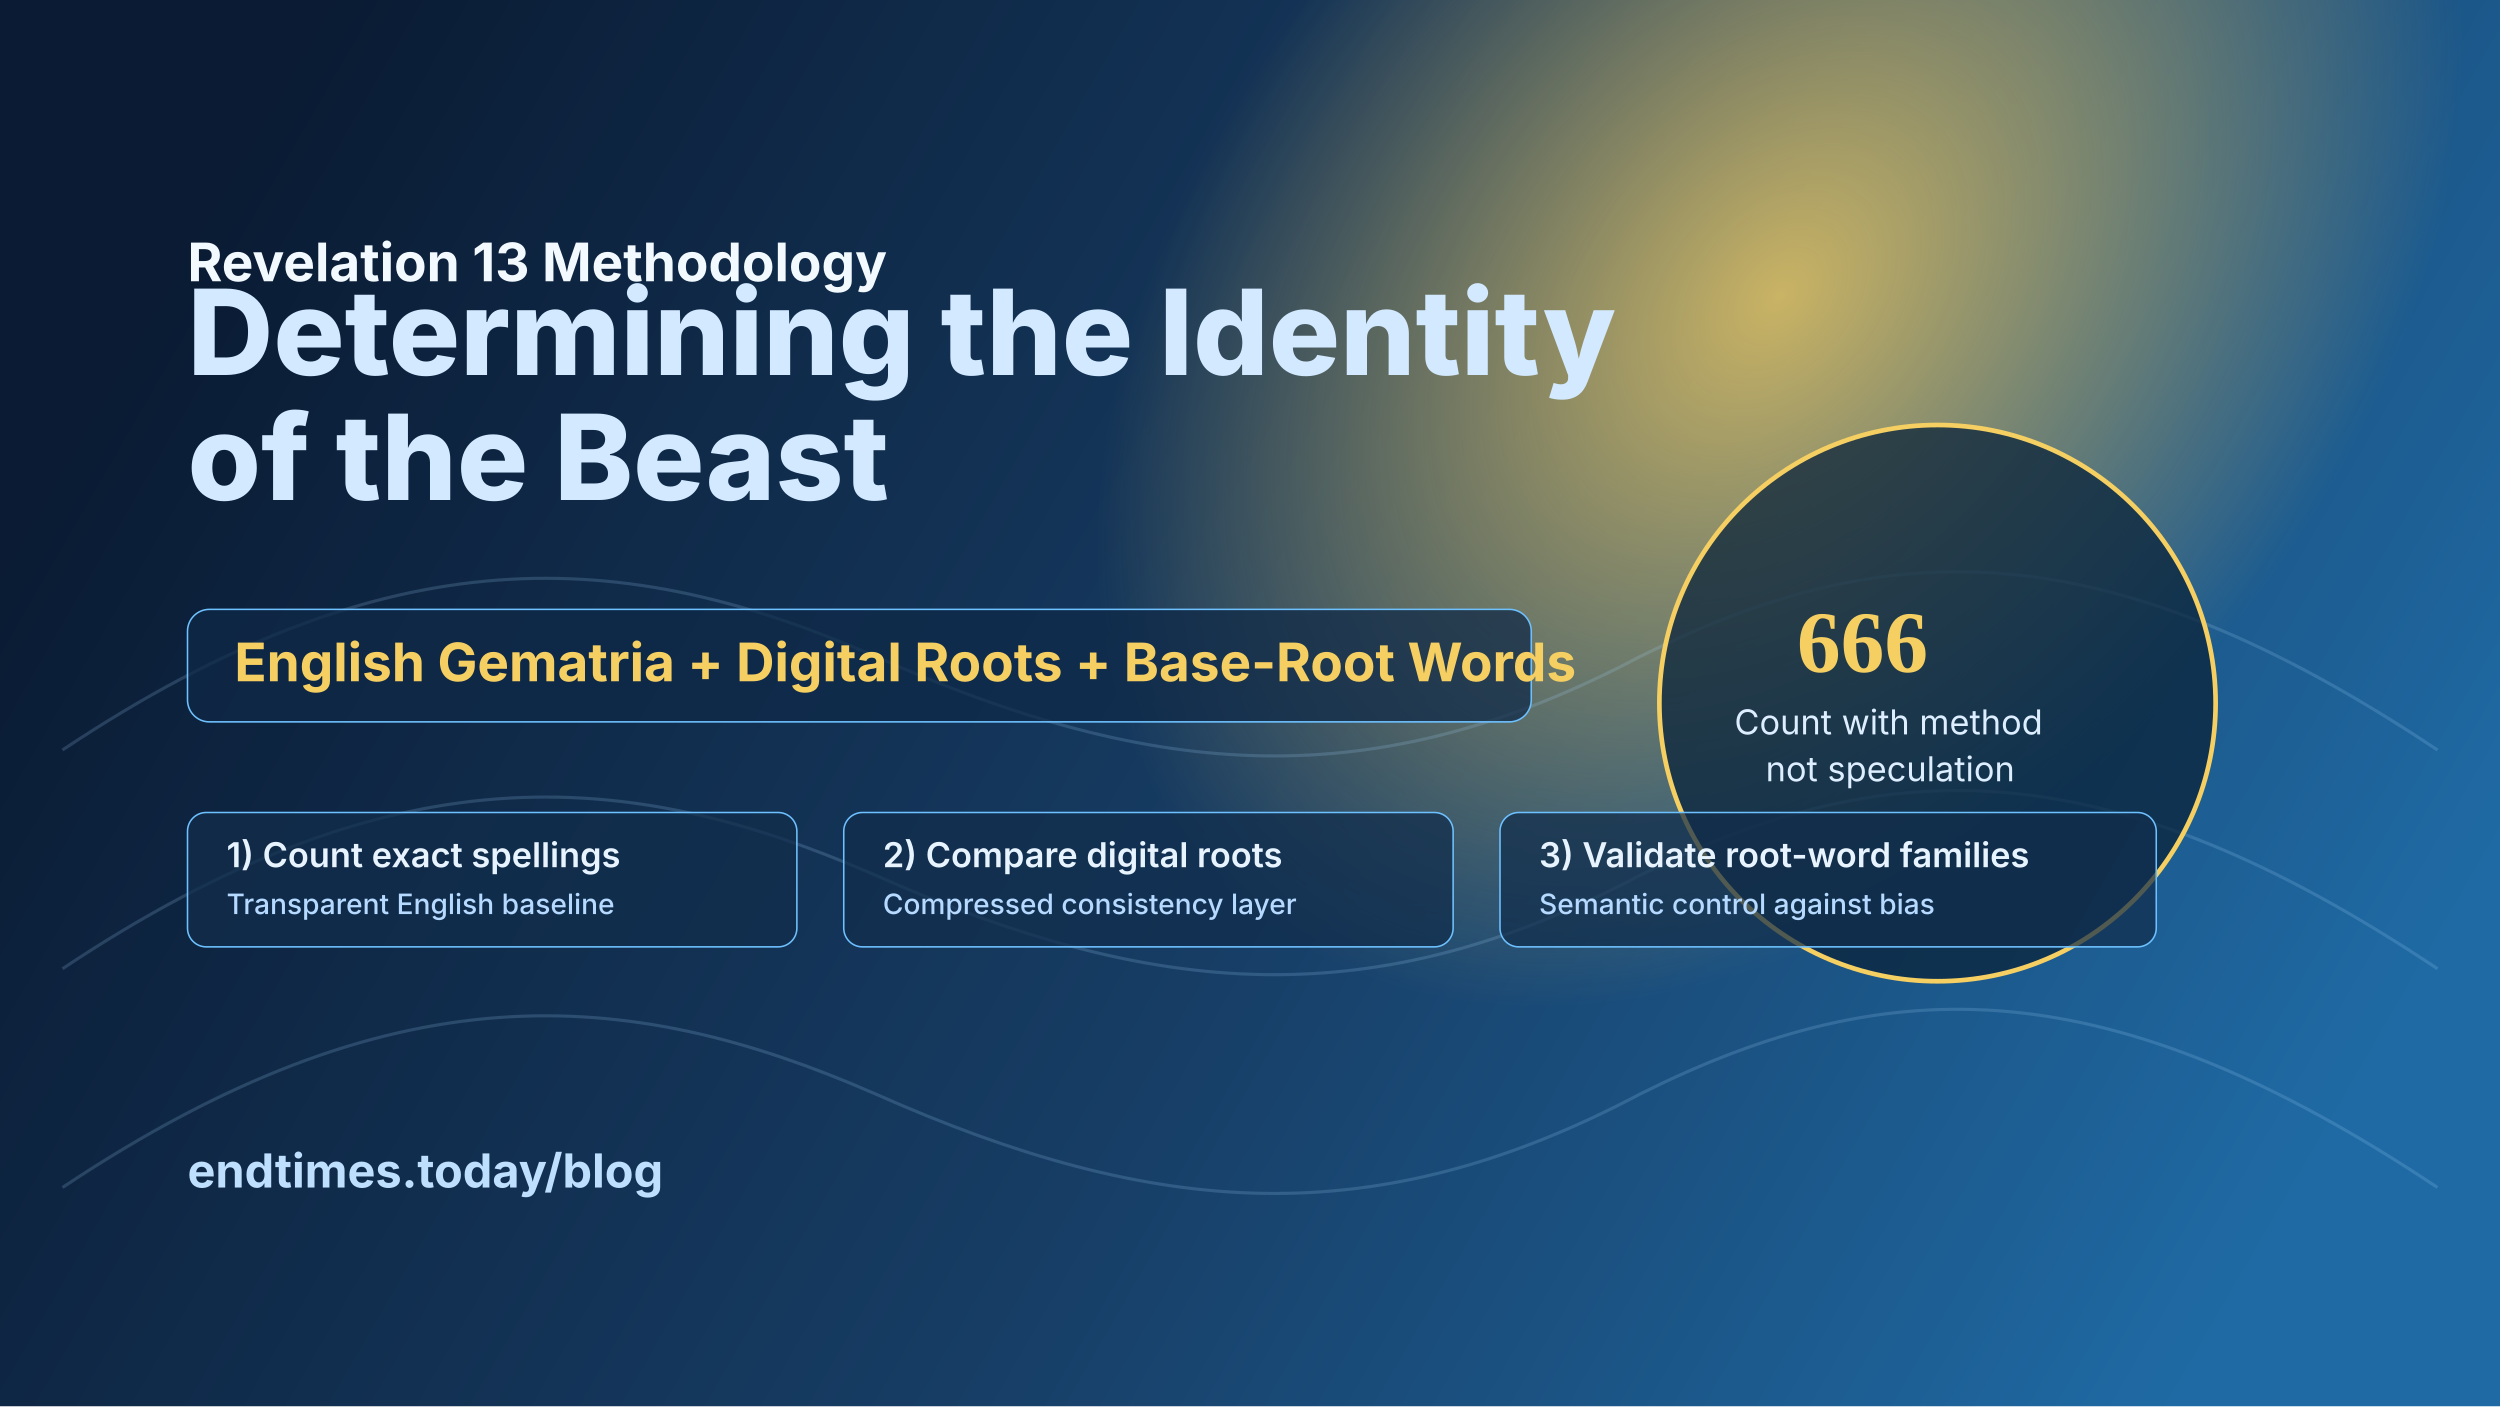
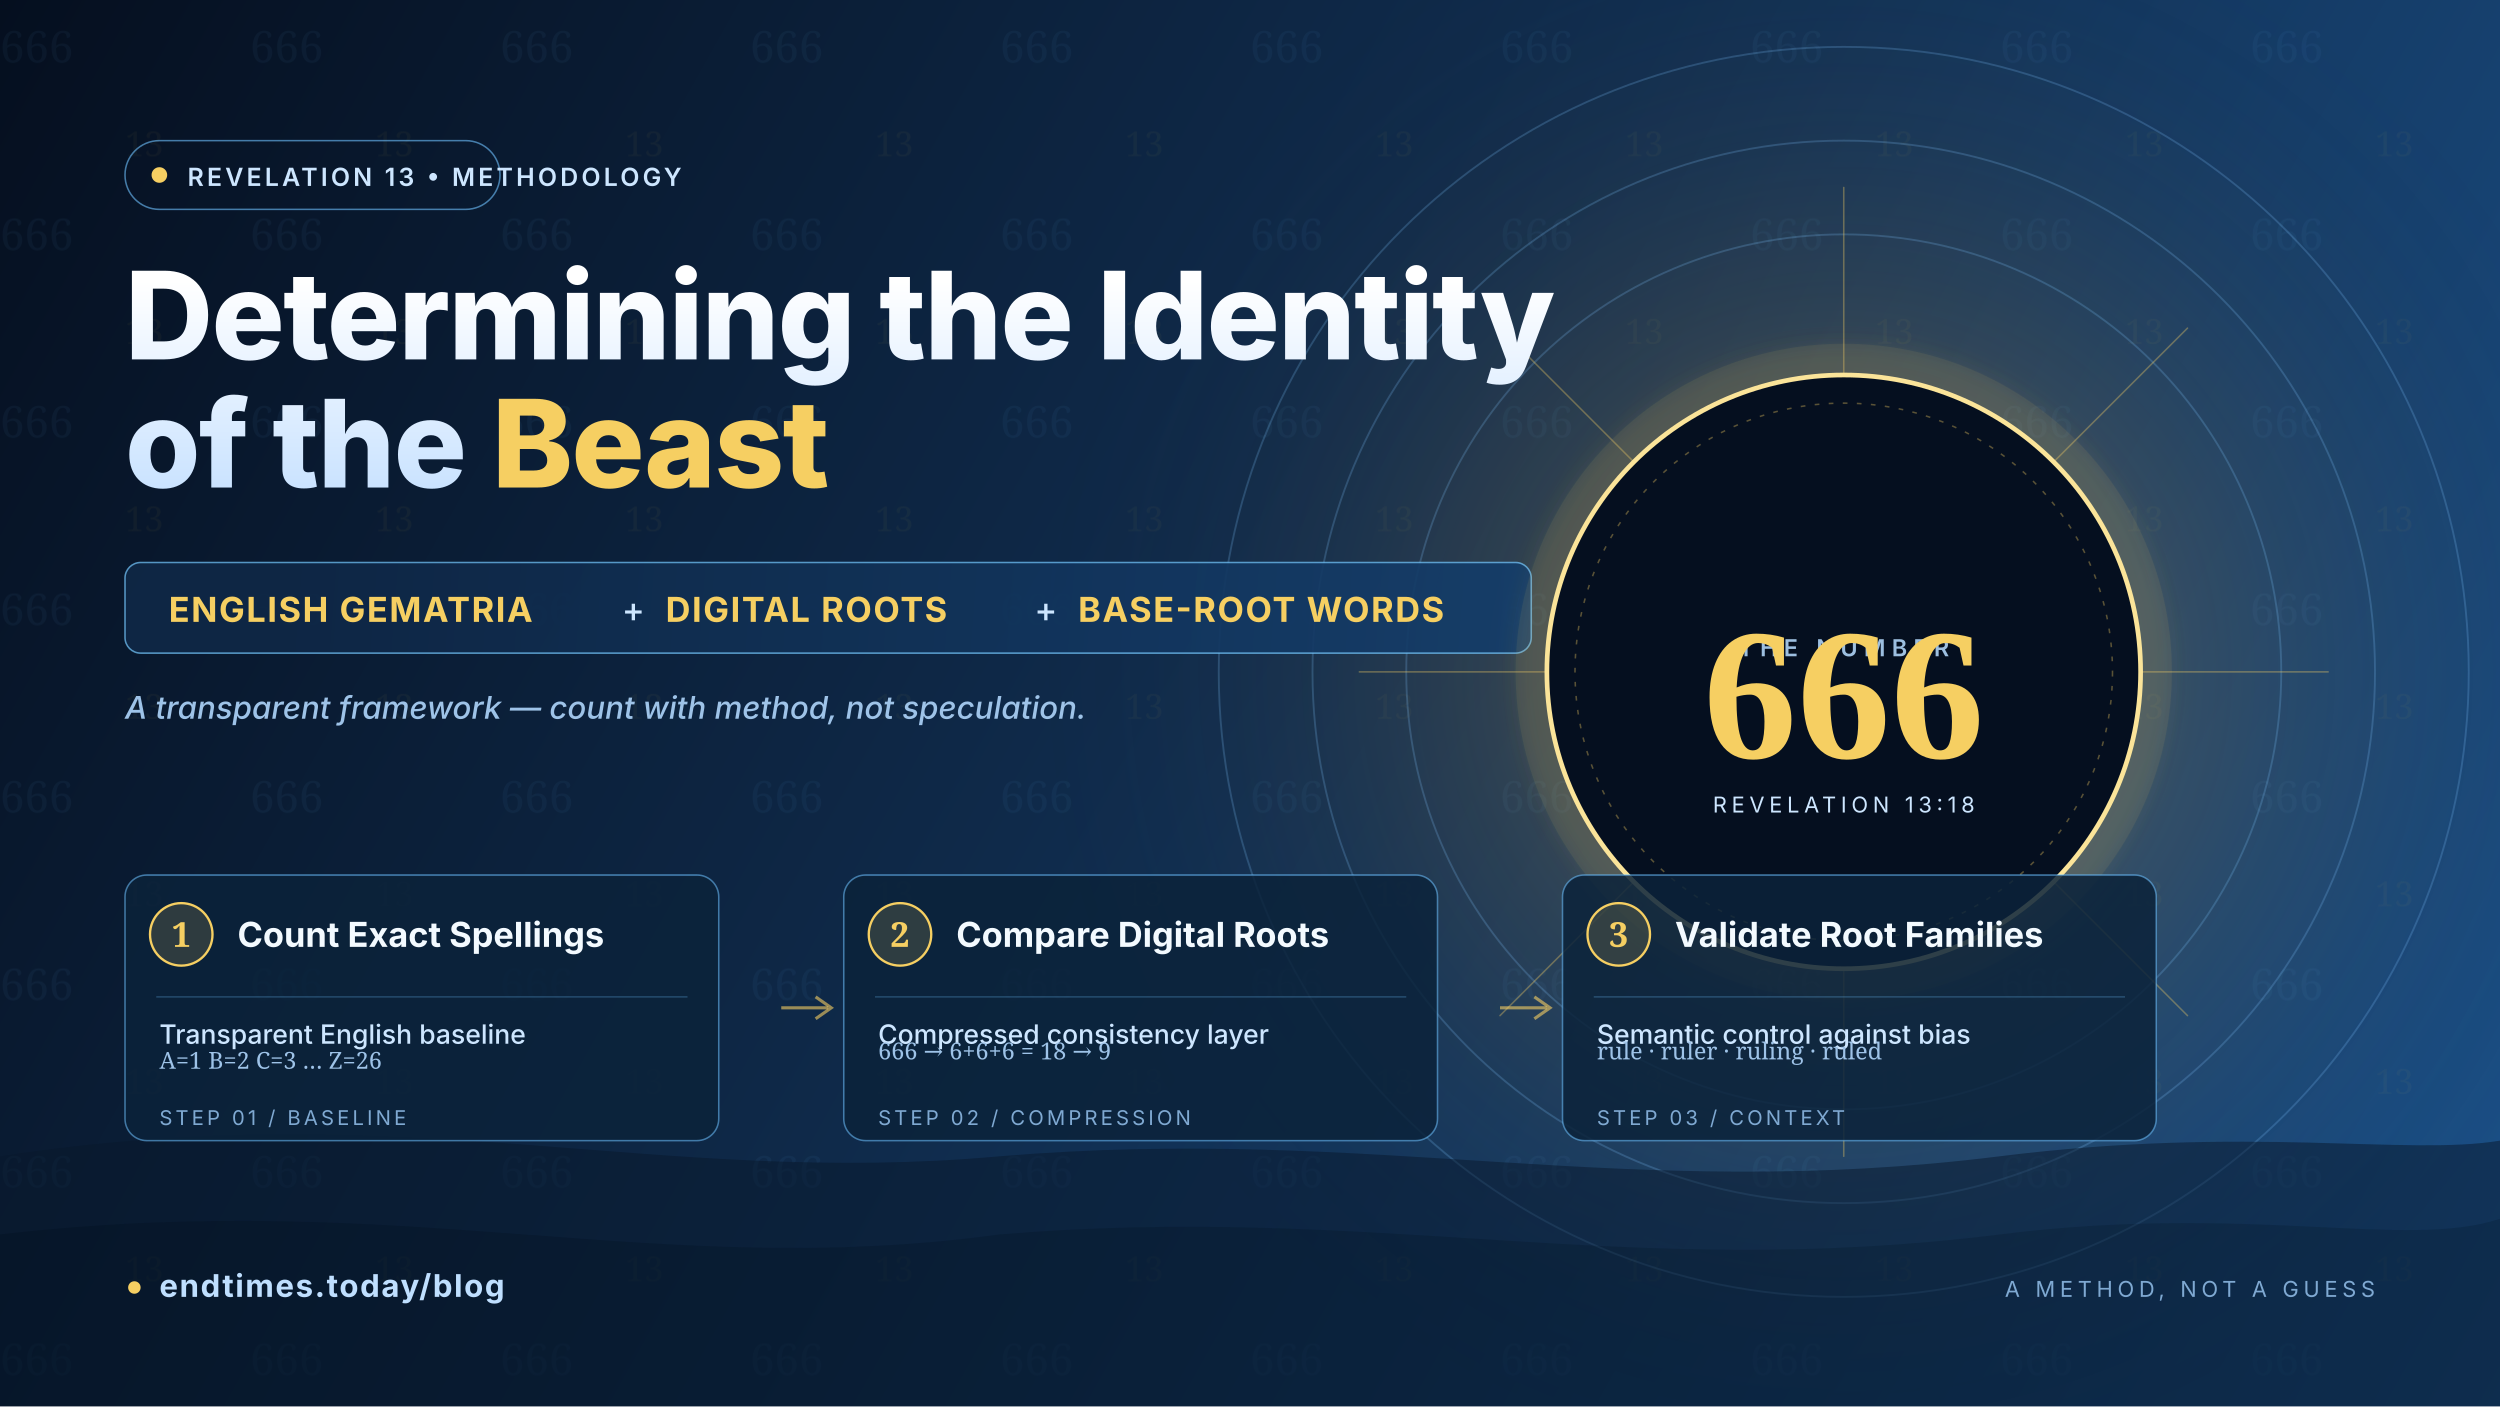
<svg xmlns="http://www.w3.org/2000/svg" width="1600" height="900" viewBox="0 0 1600 900" fill="none" role="img" aria-labelledby="title desc">
  <defs>
-     <linearGradient id="bg" x1="160" y1="80" x2="1440" y2="820" gradientUnits="userSpaceOnUse">
-       <stop stop-color="#0A1B33" />
-       <stop offset="0.55" stop-color="#173E66" />
-       <stop offset="1" stop-color="#1F6AA4" />
+     <linearGradient id="bg" x1="0" y1="0" x2="1600" y2="900" gradientUnits="userSpaceOnUse">
+       <stop stop-color="#050F1F" />
+       <stop offset="0.45" stop-color="#0F2A4A" />
+       <stop offset="1" stop-color="#1B5189" />
    </linearGradient>
-     <radialGradient id="glow" cx="0" cy="0" r="1" gradientUnits="userSpaceOnUse" gradientTransform="translate(1140 190) rotate(132) scale(520 360)">
-       <stop stop-color="#F6CF62" stop-opacity="0.8" />
-       <stop offset="1" stop-color="#F6CF62" stop-opacity="0" />
+     <radialGradient id="halo" cx="0" cy="0" r="1" gradientUnits="userSpaceOnUse" gradientTransform="translate(1180 430) rotate(0) scale(520)">
+       <stop stop-color="#F6CF62" stop-opacity="0.55" />
+       <stop offset="0.35" stop-color="#E0992A" stop-opacity="0.18" />
+       <stop offset="1" stop-color="#0A1B33" stop-opacity="0" />
    </radialGradient>
+     <radialGradient id="medallionFill" cx="0" cy="0" r="1" gradientUnits="userSpaceOnUse" gradientTransform="translate(1180 430) scale(180)">
+       <stop stop-color="#1A3A60" />
+       <stop offset="0.7" stop-color="#0A1F38" />
+       <stop offset="1" stop-color="#050F1F" />
+     </radialGradient>
+     <linearGradient id="goldRim" x1="1000" y1="250" x2="1360" y2="610" gradientUnits="userSpaceOnUse">
+       <stop stop-color="#FBE499" />
+       <stop offset="0.5" stop-color="#F6CF62" />
+       <stop offset="1" stop-color="#B8841C" />
+     </linearGradient>
+     <linearGradient id="titleGrad" x1="80" y1="180" x2="80" y2="340" gradientUnits="userSpaceOnUse">
+       <stop stop-color="#FFFFFF" />
+       <stop offset="1" stop-color="#BFDDFF" />
+     </linearGradient>
+     <linearGradient id="cardGrad" x1="0" y1="0" x2="0" y2="1" gradientUnits="userSpaceOnUse">
+       <stop stop-color="#15355A" stop-opacity="0.85" />
+       <stop offset="1" stop-color="#0B223A" stop-opacity="0.85" />
+     </linearGradient>
+     <linearGradient id="ribbonGrad" x1="80" y1="400" x2="980" y2="470" gradientUnits="userSpaceOnUse">
+       <stop stop-color="#0E2746" stop-opacity="0.92" />
+       <stop offset="1" stop-color="#15406F" stop-opacity="0.92" />
+     </linearGradient>
+     <filter id="softGlow" x="-50%" y="-50%" width="200%" height="200%">
+       <feGaussianBlur stdDeviation="6" result="blur" />
+       <feMerge>
+         <feMergeNode in="blur" />
+         <feMergeNode in="SourceGraphic" />
+       </feMerge>
+     </filter>
+     <pattern id="numGrid" width="160" height="120" patternUnits="userSpaceOnUse">
+       <text x="0" y="40" fill="#6EC1FF" fill-opacity="0.05" font-family="Georgia, serif" font-size="28">666</text>
+       <text x="80" y="100" fill="#F6CF62" fill-opacity="0.04" font-family="Georgia, serif" font-size="22">13</text>
+     </pattern>
  </defs>
  <rect width="1600" height="900" fill="url(#bg)" />
-   <rect width="1600" height="900" fill="url(#glow)" />
-   <g opacity="0.18" stroke="#A7D7FF">
-     <path d="M40 760C250 620 400 630 560 700C740 780 880 790 1050 700C1210 620 1350 620 1560 760" stroke-width="2" />
-     <path d="M40 620C250 480 400 490 560 560C740 640 880 650 1050 560C1210 480 1350 480 1560 620" stroke-width="2" />
-     <path d="M40 480C250 340 400 350 560 420C740 500 880 510 1050 420C1210 340 1350 340 1560 480" stroke-width="2" />
+   <rect width="1600" height="900" fill="url(#numGrid)" />
+   <rect width="1600" height="900" fill="url(#halo)" />
+   <g opacity="0.22" stroke="#7FC4FF" fill="none" stroke-width="1.2">
+     <circle cx="1180" cy="430" r="280" />
+     <circle cx="1180" cy="430" r="340" />
+     <circle cx="1180" cy="430" r="400" />
  </g>
-   <text x="120" y="180" fill="#F3FAFF" font-family="Inter, Arial, sans-serif" font-size="34" font-weight="700">Revelation 13 Methodology</text>
-   <text x="120" y="240" fill="#D2E9FF" font-family="Inter, Arial, sans-serif" font-size="76" font-weight="800">Determining the Identity</text>
-   <text x="120" y="320" fill="#D2E9FF" font-family="Inter, Arial, sans-serif" font-size="76" font-weight="800">of the Beast</text>
-   <rect x="120" y="390" width="860" height="72" rx="14" fill="#0F2947" fill-opacity="0.72" stroke="#6EC1FF" />
-   <text x="150" y="436" fill="#F6CF62" font-family="Inter, Arial, sans-serif" font-size="34" font-weight="700">English Gematria + Digital Roots + Base-Root Words</text>
-   <g>
-     <circle cx="1240" cy="450" r="178" fill="#0A233B" fill-opacity="0.74" stroke="#F6CF62" stroke-width="3" />
-     <text x="1150" y="430" fill="#F6CF62" font-family="Georgia, Times New Roman, serif" font-size="56" font-weight="700">666</text>
-     <text x="1110" y="470" fill="#DCEEFF" font-family="Inter, Arial, sans-serif" font-size="22">Count with method</text>
-     <text x="1130" y="500" fill="#DCEEFF" font-family="Inter, Arial, sans-serif" font-size="22">not speculation</text>
+   <g opacity="0.35" stroke="#F6CF62" stroke-width="1" stroke-linecap="round">
+     <line x1="1180" y1="430" x2="1180" y2="120" />
+     <line x1="1180" y1="430" x2="1490" y2="430" />
+     <line x1="1180" y1="430" x2="1180" y2="740" />
+     <line x1="1180" y1="430" x2="870" y2="430" />
+     <line x1="1180" y1="430" x2="1400" y2="210" />
+     <line x1="1180" y1="430" x2="1400" y2="650" />
+     <line x1="1180" y1="430" x2="960" y2="650" />
+     <line x1="1180" y1="430" x2="960" y2="210" />
  </g>
-   <g font-family="Inter, Arial, sans-serif" font-size="22" fill="#E7F4FF" font-weight="600">
-     <rect x="120" y="520" width="390" height="86" rx="12" fill="#112D4C" fill-opacity="0.72" stroke="#6EC1FF" />
-     <text x="145" y="555">1) Count exact spellings</text>
-     <text x="145" y="585" fill="#B5D9FF" font-size="18" font-weight="500">Transparent English baseline</text>
-     <rect x="540" y="520" width="390" height="86" rx="12" fill="#112D4C" fill-opacity="0.72" stroke="#6EC1FF" />
-     <text x="565" y="555">2) Compare digital roots</text>
-     <text x="565" y="585" fill="#B5D9FF" font-size="18" font-weight="500">Compressed consistency layer</text>
-     <rect x="960" y="520" width="420" height="86" rx="12" fill="#112D4C" fill-opacity="0.72" stroke="#6EC1FF" />
-     <text x="985" y="555">3) Validate root-word families</text>
-     <text x="985" y="585" fill="#B5D9FF" font-size="18" font-weight="500">Semantic control against bias</text>
+   <g opacity="0.6">
+     <path d="M0 740 C 260 700 420 760 640 740 C 880 720 1040 770 1280 740 C 1440 720 1540 740 1600 730 L 1600 900 L 0 900 Z" fill="#08182C" fill-opacity="0.85" />
+     <path d="M0 790 C 260 760 420 820 640 790 C 880 770 1040 820 1280 790 C 1440 770 1540 800 1600 780 L 1600 900 L 0 900 Z" fill="#04101F" fill-opacity="0.7" />
  </g>
-   <text x="120" y="760" fill="#BFDFFF" font-family="Inter, Arial, sans-serif" font-size="30" font-weight="700">endtimes.today/blog</text>
+   <g transform="translate(80,90)">
+     <rect width="240" height="44" rx="22" fill="none" stroke="#6EC1FF" stroke-opacity="0.6" />
+     <circle cx="22" cy="22" r="5" fill="#F6CF62" />
+     <text x="40" y="29" fill="#CDE6FF" font-family="Inter, Arial, sans-serif" font-size="16" font-weight="600" letter-spacing="2">REVELATION 13  •  METHODOLOGY</text>
+   </g>
+   <text x="80" y="230" fill="url(#titleGrad)" font-family="Inter, Arial, sans-serif" font-size="78" font-weight="800" letter-spacing="-1">Determining the Identity</text>
+   <text x="80" y="312" fill="url(#titleGrad)" font-family="Inter, Arial, sans-serif" font-size="78" font-weight="800" letter-spacing="-1">of the <tspan fill="#F6CF62">Beast</tspan>
+   </text>
+   <g transform="translate(80,360)">
+     <rect width="900" height="58" rx="10" fill="url(#ribbonGrad)" stroke="#76C9FF" stroke-opacity="0.7" />
+     <text x="28" y="38" fill="#F6CF62" font-family="Inter, Arial, sans-serif" font-size="22" font-weight="700" letter-spacing="1">ENGLISH GEMATRIA</text>
+     <text x="318" y="38" fill="#CDE6FF" font-family="Inter, Arial, sans-serif" font-size="22" font-weight="500">+</text>
+     <text x="346" y="38" fill="#F6CF62" font-family="Inter, Arial, sans-serif" font-size="22" font-weight="700" letter-spacing="1">DIGITAL ROOTS</text>
+     <text x="582" y="38" fill="#CDE6FF" font-family="Inter, Arial, sans-serif" font-size="22" font-weight="500">+</text>
+     <text x="610" y="38" fill="#F6CF62" font-family="Inter, Arial, sans-serif" font-size="22" font-weight="700" letter-spacing="1">BASE-ROOT WORDS</text>
+   </g>
+   <text x="80" y="460" fill="#9EC3E8" font-family="Inter, Arial, sans-serif" font-size="20" font-weight="500" font-style="italic">A transparent framework — count with method, not speculation.</text>
+   <g transform="translate(1180,430)">
+     <g filter="url(#softGlow)">
+       <circle r="210" fill="#F6CF62" fill-opacity="0.08" />
+     </g>
+     <circle r="190" fill="url(#medallionFill)" stroke="url(#goldRim)" stroke-width="3" />
+     <circle r="172" fill="none" stroke="#F6CF62" stroke-opacity="0.35" stroke-width="1" stroke-dasharray="3 6" />
+     <text text-anchor="middle" y="-10" fill="#9DBFE0" font-family="Inter, Arial, sans-serif" font-size="15" font-weight="600" letter-spacing="4">THE NUMBER</text>
+     <text text-anchor="middle" y="55" fill="#F6CF62" font-family="Georgia, Times New Roman, serif" font-size="120" font-weight="700">666</text>
+     <text text-anchor="middle" y="90" fill="#CDE6FF" font-family="Inter, Arial, sans-serif" font-size="14" letter-spacing="3">REVELATION 13:18</text>
+   </g>
+   <g transform="translate(80,560)">
+     <g>
+       <rect width="380" height="170" rx="14" fill="url(#cardGrad)" stroke="#6EC1FF" stroke-opacity="0.55" />
+       <circle cx="36" cy="38" r="20" fill="#F6CF62" fill-opacity="0.15" stroke="#F6CF62" stroke-width="1.5" />
+       <text x="36" y="46" text-anchor="middle" fill="#F6CF62" font-family="Georgia, serif" font-size="22" font-weight="700">1</text>
+       <text x="72" y="46" fill="#F3FAFF" font-family="Inter, Arial, sans-serif" font-size="22" font-weight="700">Count Exact Spellings</text>
+       <line x1="20" y1="78" x2="360" y2="78" stroke="#6EC1FF" stroke-opacity="0.25" />
+       <text x="22" y="108" fill="#CDE6FF" font-family="Inter, Arial, sans-serif" font-size="17" font-weight="500">Transparent English baseline</text>
+       <g transform="translate(22,124)" font-family="Georgia, serif" font-size="15" fill="#9EC3E8">
+         <text>A=1  B=2  C=3  …  Z=26</text>
+       </g>
+       <text x="22" y="160" fill="#7FA9D2" font-family="Inter, Arial, sans-serif" font-size="13" letter-spacing="2">STEP 01 / BASELINE</text>
+     </g>
+     <g transform="translate(420,0)">
+       <path d="M0 85 L 30 85" stroke="#F6CF62" stroke-width="2" stroke-opacity="0.6" />
+       <path d="M22 78 L 32 85 L 22 92" stroke="#F6CF62" stroke-width="2" stroke-opacity="0.6" fill="none" />
+     </g>
+     <g transform="translate(460,0)">
+       <rect width="380" height="170" rx="14" fill="url(#cardGrad)" stroke="#6EC1FF" stroke-opacity="0.55" />
+       <circle cx="36" cy="38" r="20" fill="#F6CF62" fill-opacity="0.15" stroke="#F6CF62" stroke-width="1.5" />
+       <text x="36" y="46" text-anchor="middle" fill="#F6CF62" font-family="Georgia, serif" font-size="22" font-weight="700">2</text>
+       <text x="72" y="46" fill="#F3FAFF" font-family="Inter, Arial, sans-serif" font-size="22" font-weight="700">Compare Digital Roots</text>
+       <line x1="20" y1="78" x2="360" y2="78" stroke="#6EC1FF" stroke-opacity="0.25" />
+       <text x="22" y="108" fill="#CDE6FF" font-family="Inter, Arial, sans-serif" font-size="17" font-weight="500">Compressed consistency layer</text>
+       <g transform="translate(22,118)" font-family="Georgia, serif" font-size="15" fill="#9EC3E8">
+         <text>666 → 6+6+6 = 18 → 9</text>
+       </g>
+       <text x="22" y="160" fill="#7FA9D2" font-family="Inter, Arial, sans-serif" font-size="13" letter-spacing="2">STEP 02 / COMPRESSION</text>
+     </g>
+     <g transform="translate(880,0)">
+       <path d="M0 85 L 30 85" stroke="#F6CF62" stroke-width="2" stroke-opacity="0.6" />
+       <path d="M22 78 L 32 85 L 22 92" stroke="#F6CF62" stroke-width="2" stroke-opacity="0.6" fill="none" />
+     </g>
+     <g transform="translate(920,0)">
+       <rect width="380" height="170" rx="14" fill="url(#cardGrad)" stroke="#6EC1FF" stroke-opacity="0.55" />
+       <circle cx="36" cy="38" r="20" fill="#F6CF62" fill-opacity="0.15" stroke="#F6CF62" stroke-width="1.5" />
+       <text x="36" y="46" text-anchor="middle" fill="#F6CF62" font-family="Georgia, serif" font-size="22" font-weight="700">3</text>
+       <text x="72" y="46" fill="#F3FAFF" font-family="Inter, Arial, sans-serif" font-size="22" font-weight="700">Validate Root Families</text>
+       <line x1="20" y1="78" x2="360" y2="78" stroke="#6EC1FF" stroke-opacity="0.25" />
+       <text x="22" y="108" fill="#CDE6FF" font-family="Inter, Arial, sans-serif" font-size="17" font-weight="500">Semantic control against bias</text>
+       <g transform="translate(22,118)" font-family="Georgia, serif" font-size="15" fill="#9EC3E8">
+         <text>rule · ruler · ruling · ruled</text>
+       </g>
+       <text x="22" y="160" fill="#7FA9D2" font-family="Inter, Arial, sans-serif" font-size="13" letter-spacing="2">STEP 03 / CONTEXT</text>
+     </g>
+   </g>
+   <g transform="translate(80,810)">
+     <circle cx="6" cy="14" r="4" fill="#F6CF62" />
+     <text x="22" y="20" fill="#BFDFFF" font-family="Inter, Arial, sans-serif" font-size="20" font-weight="700" letter-spacing="1">endtimes.today/blog</text>
+   </g>
+   <text x="1520" y="830" text-anchor="end" fill="#7FA9D2" font-family="Inter, Arial, sans-serif" font-size="14" letter-spacing="3">A METHOD, NOT A GUESS</text>
</svg>
